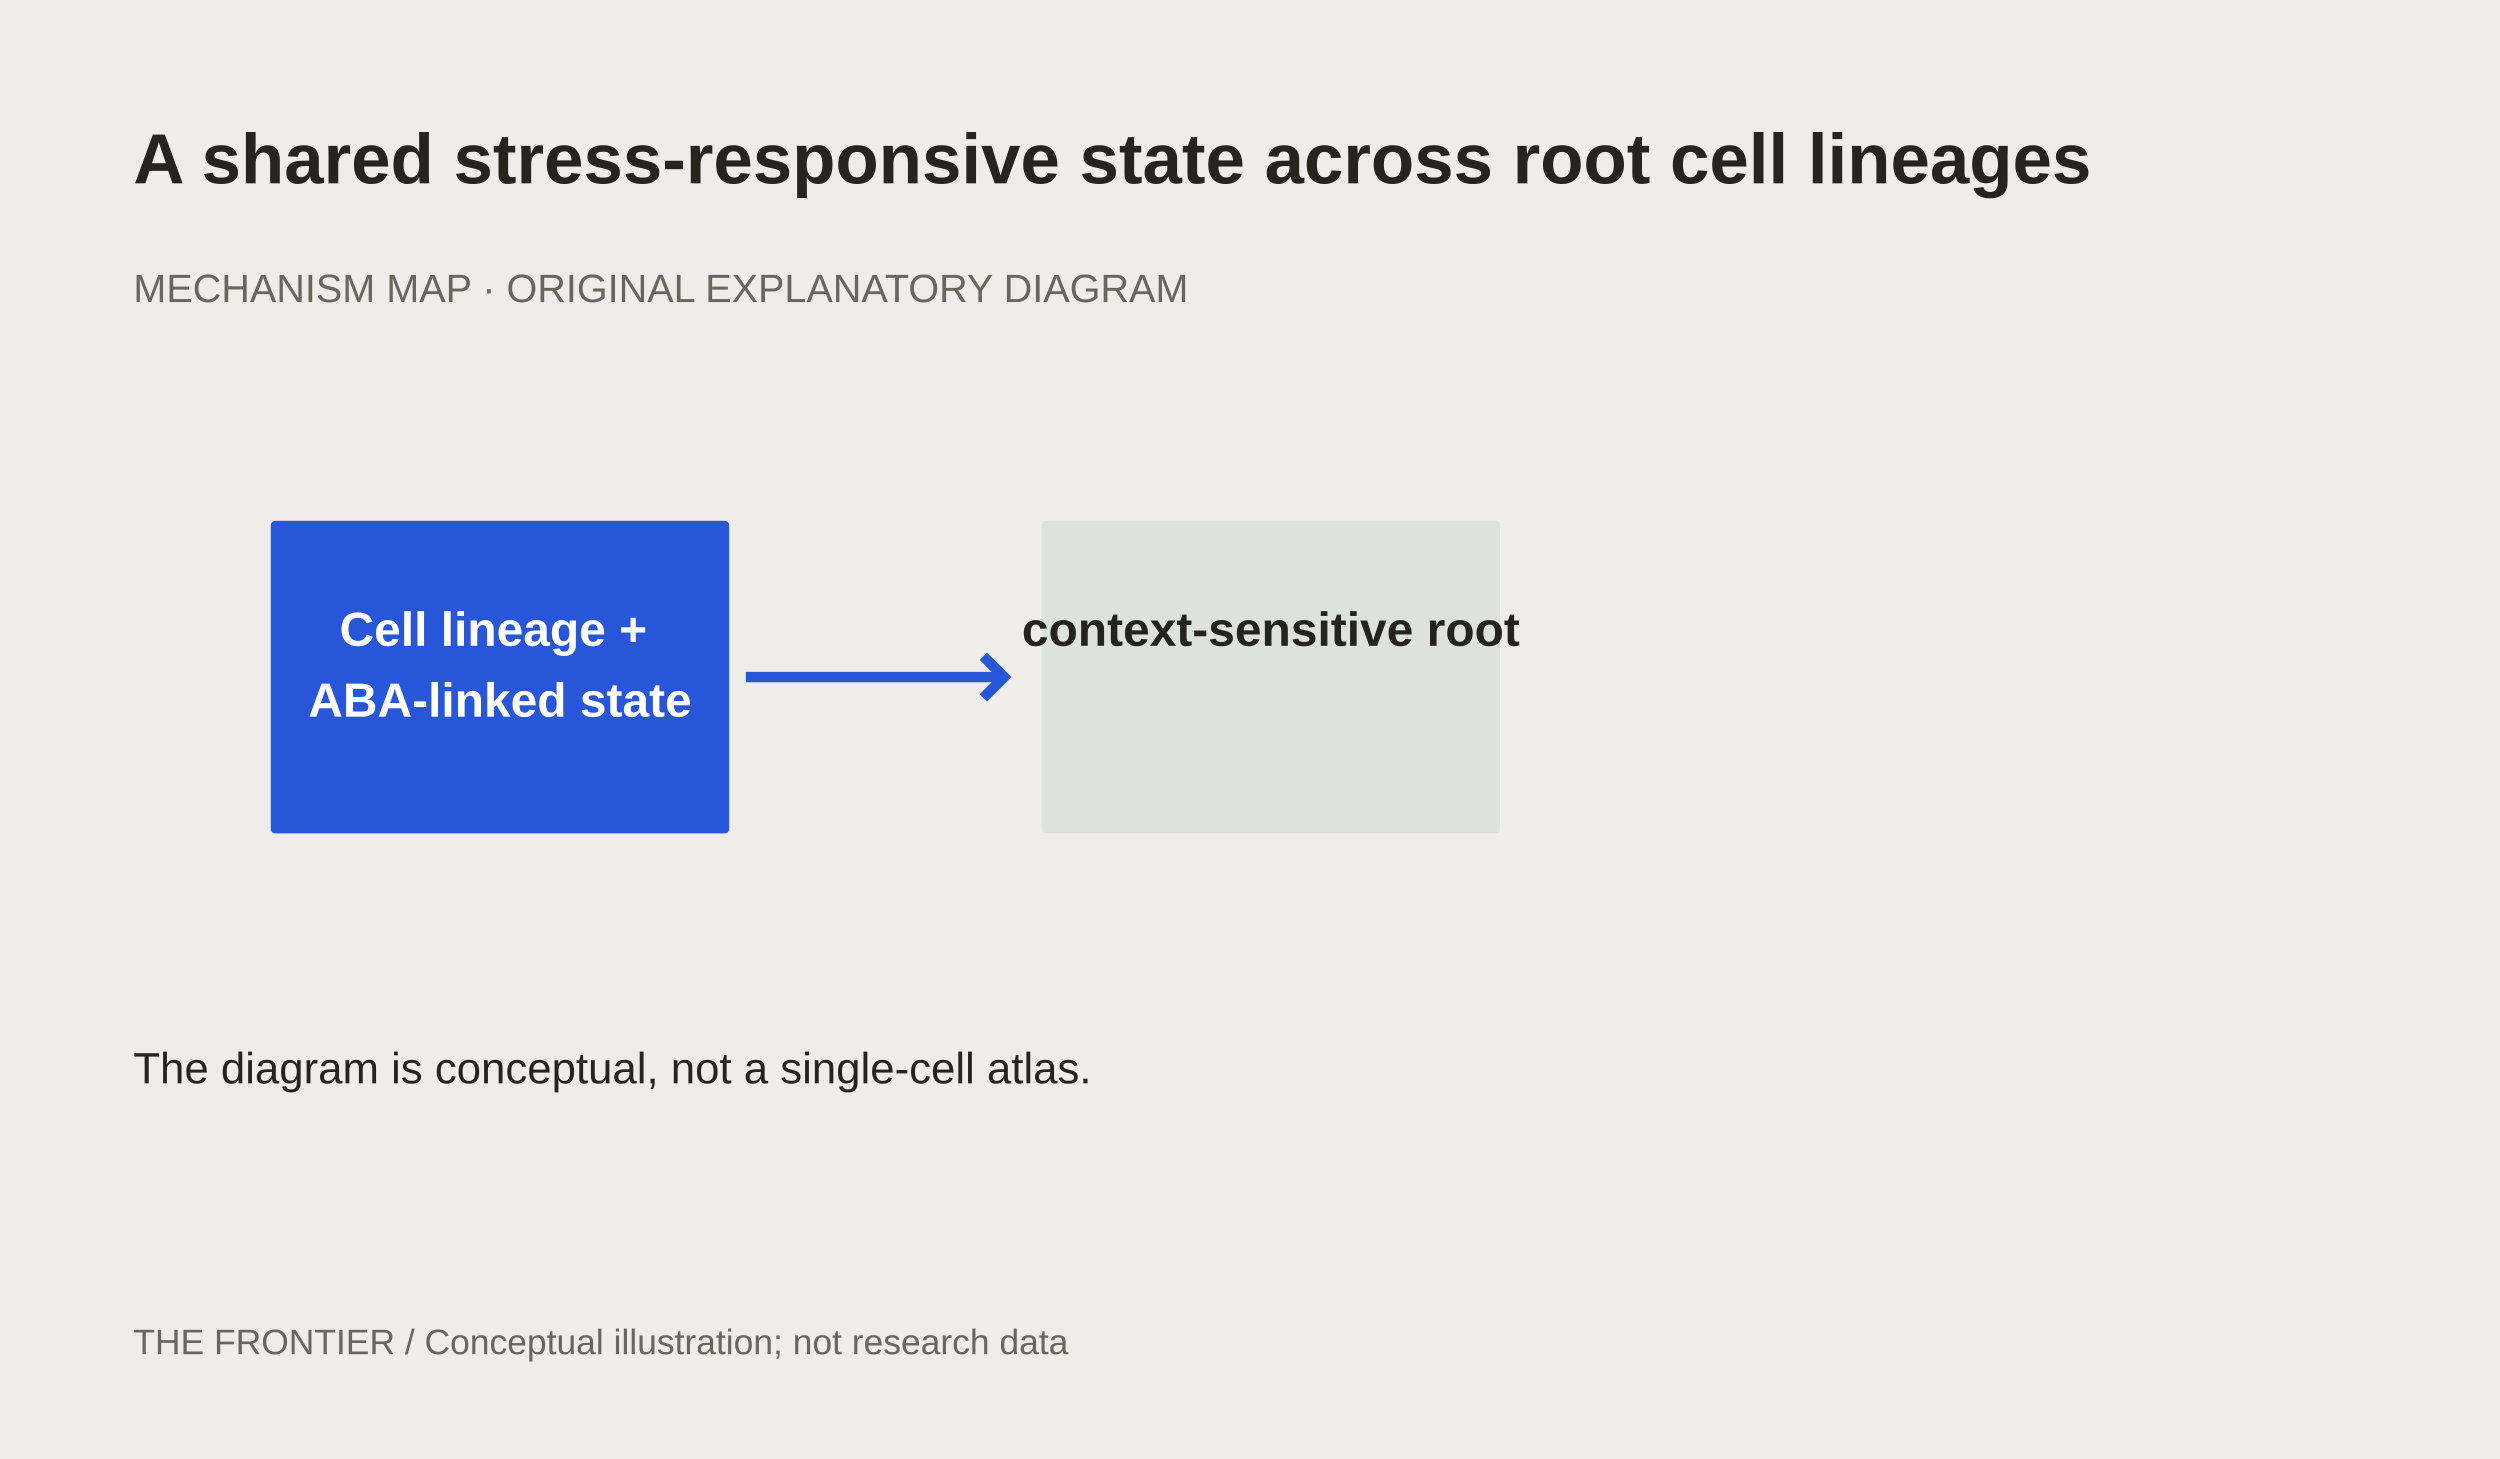
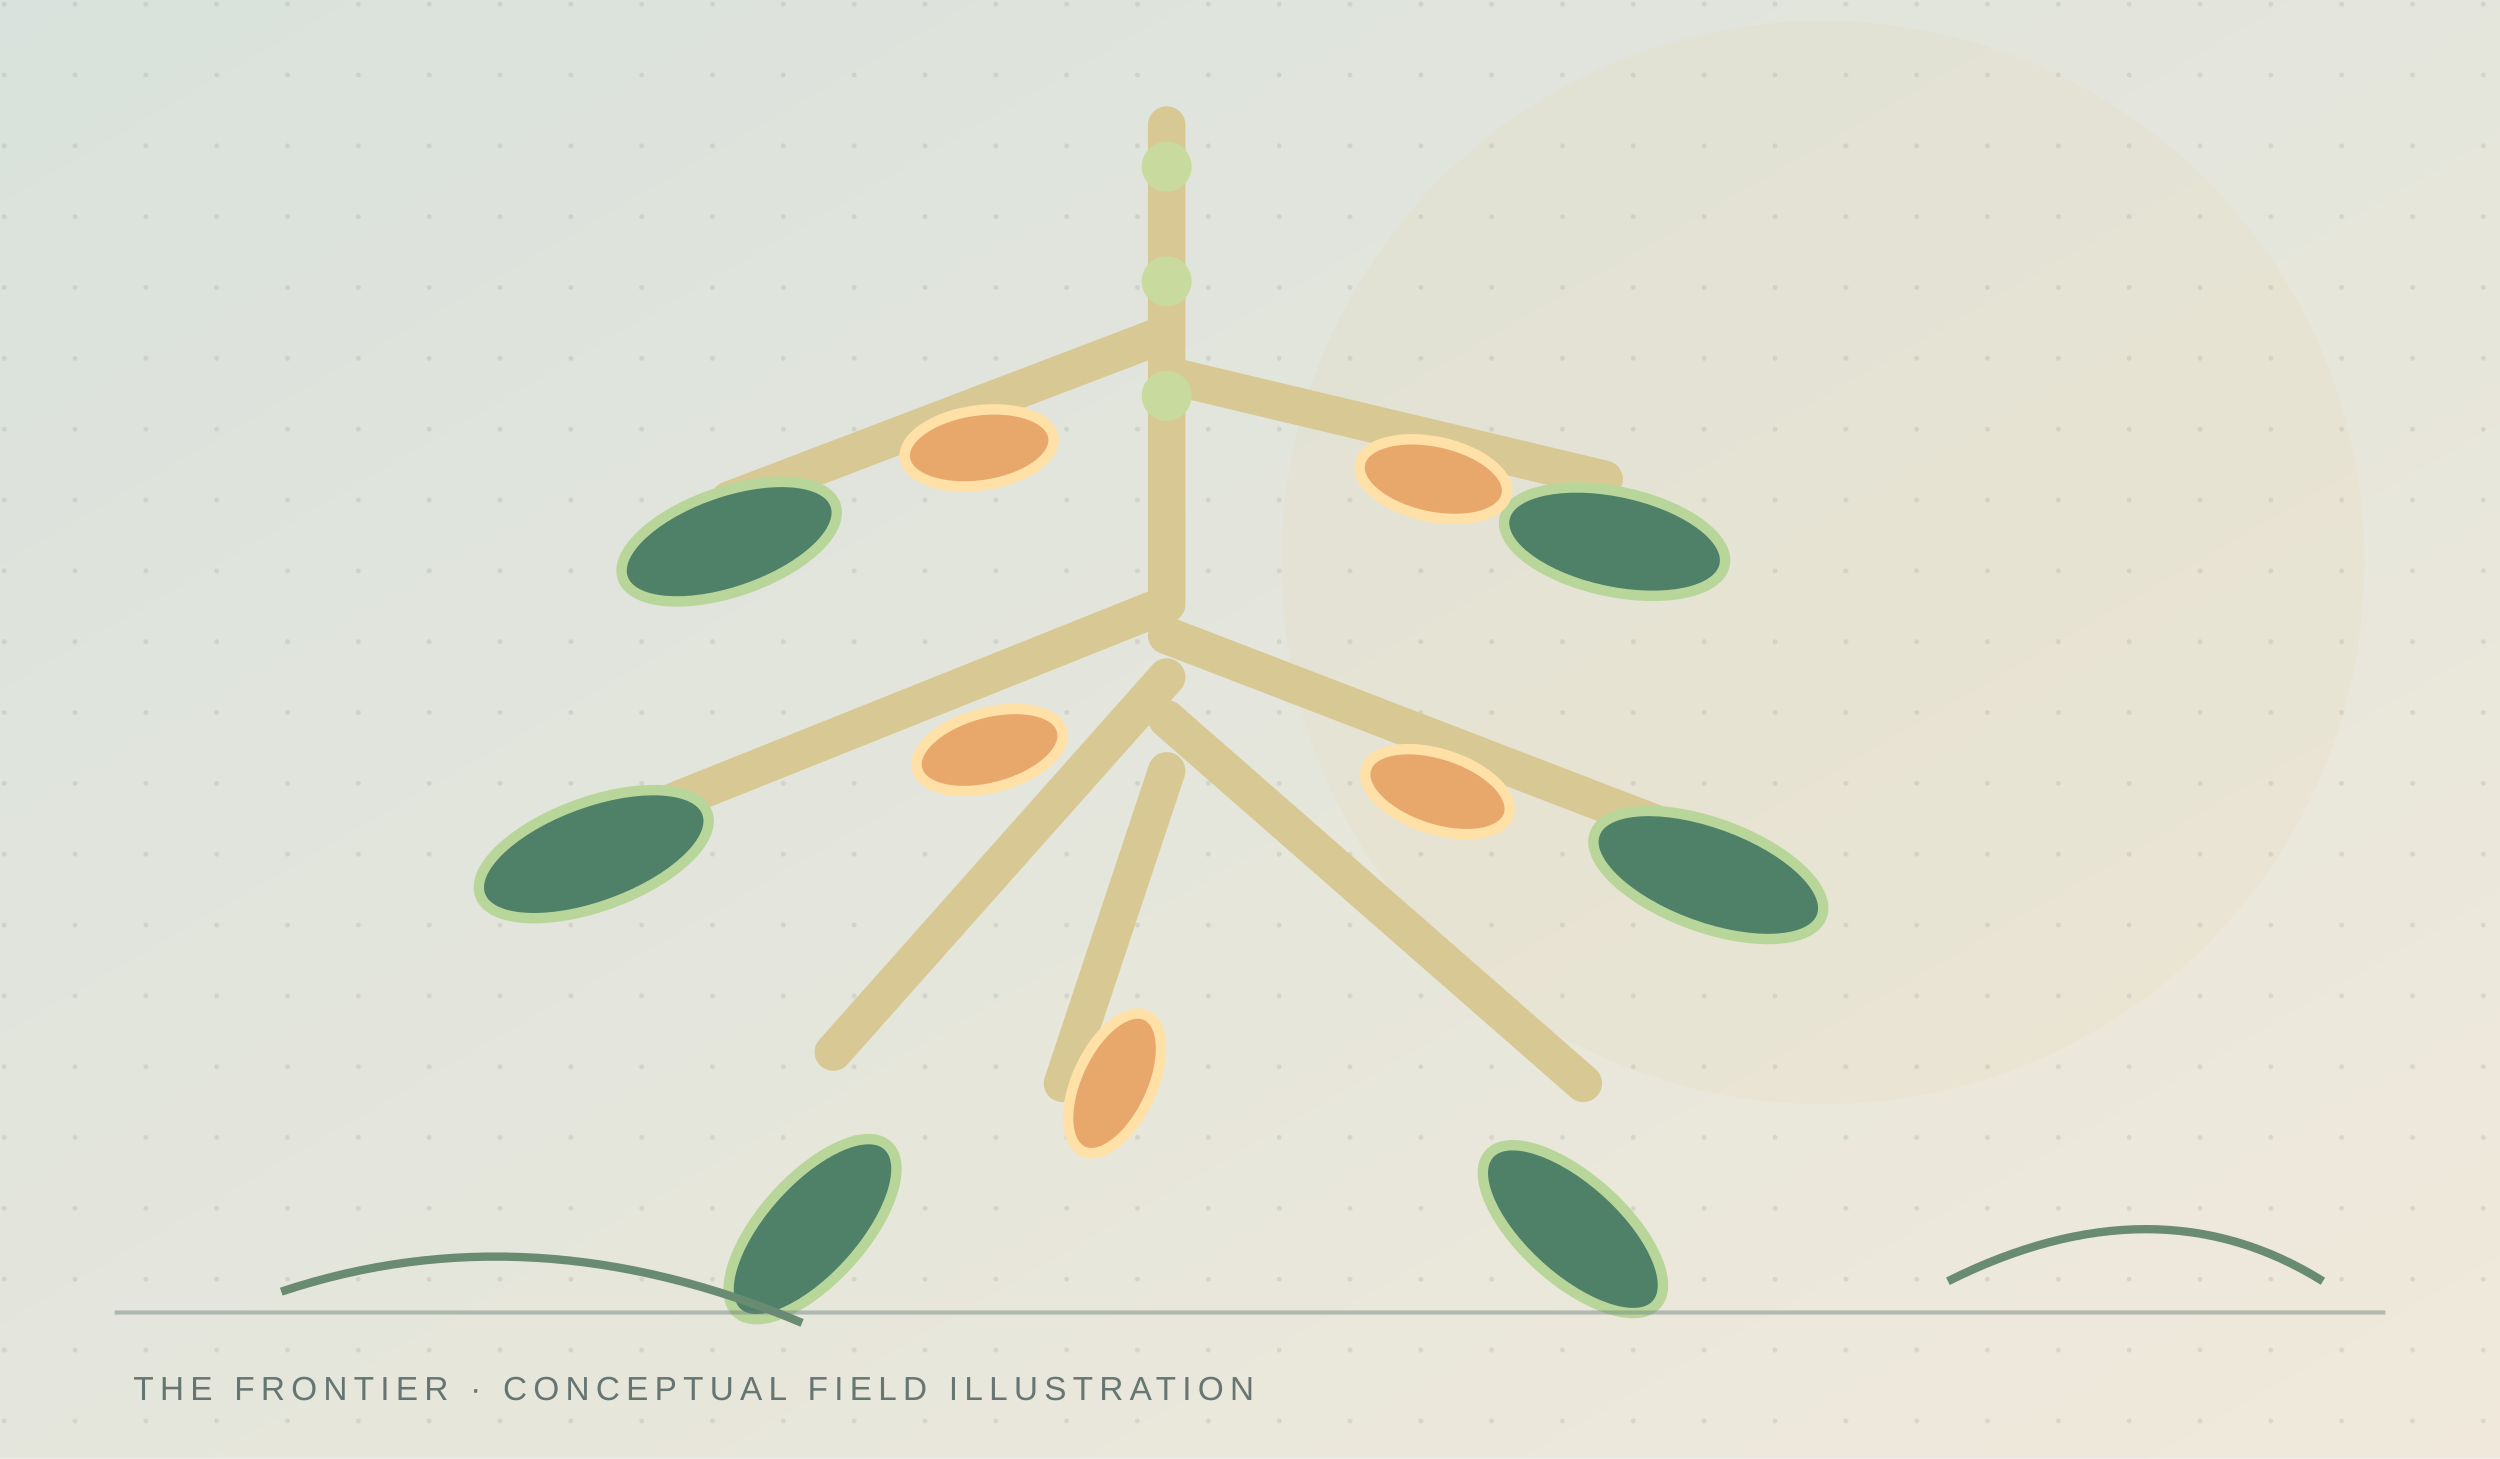
<svg xmlns="http://www.w3.org/2000/svg" width="1200" height="700" viewBox="0 0 1200 700" role="img" aria-labelledby="title desc">
-   <rect width="1200" height="700" fill="#eeede9" />
-   <text x="64" y="88" fill="#25241f" font-family="Arial,sans-serif" font-size="34" font-weight="700">A shared stress-responsive state across root cell lineages</text>
-   <text x="64" y="145" fill="#68665f" font-family="Arial,sans-serif" font-size="19">MECHANISM MAP · ORIGINAL EXPLANATORY DIAGRAM</text>
-   <g>
-     <rect x="130" y="250" width="220" height="150" rx="2" fill="#2856d9" />
-     <text x="240" y="310" text-anchor="middle" fill="#fff" font-family="Arial,sans-serif" font-size="23" font-weight="600">
-       <tspan x="240" dy="0">Cell lineage +</tspan>
-       <tspan x="240" dy="34">ABA-linked state</tspan>
-     </text>
+   <defs>
+     <linearGradient id="bg" x1="0" y1="0" x2="1" y2="1">
+       <stop stop-color="#d9e2dc" />
+       <stop offset="1" stop-color="#f0e9db" />
+     </linearGradient>
+     <pattern id="grain" width="34" height="34" patternUnits="userSpaceOnUse">
+       <circle cx="2" cy="2" r="1.2" fill="#7b8676" opacity=".18" />
+     </pattern>
+   </defs>
+   <rect width="1200" height="700" fill="url(#bg)" />
+   <rect width="1200" height="700" fill="url(#grain)" />
+   <circle cx="875" cy="270" r="260" fill="#e1b766" opacity=".07" />
+   <path d="M560 60v230m0-130l-210 80m210-60l210 50m-210 60l-275 110m275-95l260 100m-260-80l-160 180m160-160l200 175m-200-150l-50 150" fill="none" stroke="#d8c994" stroke-width="18" stroke-linecap="round" />
+   <g fill="#4f8068" stroke="#b8d69a" stroke-width="5">
+     <ellipse cx="350" cy="260" rx="54" ry="24" transform="rotate(-19 350 260)" />
+     <ellipse cx="775" cy="260" rx="54" ry="24" transform="rotate(12 775 260)" />
+     <ellipse cx="285" cy="410" rx="58" ry="25" transform="rotate(-20 285 410)" />
+     <ellipse cx="820" cy="420" rx="58" ry="25" transform="rotate(20 820 420)" />
+     <ellipse cx="390" cy="590" rx="54" ry="24" transform="rotate(-48 390 590)" />
+     <ellipse cx="755" cy="590" rx="54" ry="24" transform="rotate(42 755 590)" />
  </g>
-   <path d="M 358 325 H 482" stroke="#2856d9" stroke-width="5" />
-   <path d="M 472 315 L 482 325 L 472 335" fill="none" stroke="#2856d9" stroke-width="5" />
-   <g>
-     <rect x="500" y="250" width="220" height="150" rx="2" fill="#dde3db" />
-     <text x="610" y="310" text-anchor="middle" fill="#24231f" font-family="Arial,sans-serif" font-size="23" font-weight="600">
-       <tspan x="610" dy="0">context-sensitive root</tspan>
-     </text>
+   <g fill="#e8a86c" stroke="#ffe1a7" stroke-width="5">
+     <ellipse cx="470" cy="215" rx="36" ry="18" transform="rotate(-8 470 215)" />
+     <ellipse cx="688" cy="230" rx="36" ry="18" transform="rotate(12 688 230)" />
+     <ellipse cx="475" cy="360" rx="36" ry="18" transform="rotate(-15 475 360)" />
+     <ellipse cx="690" cy="380" rx="36" ry="18" transform="rotate(18 690 380)" />
+     <ellipse cx="535" cy="520" rx="36" ry="18" transform="rotate(-65 535 520)" />
  </g>
-   <text x="64" y="520" fill="#25241f" font-family="Arial,sans-serif" font-size="21">The diagram is conceptual, not a single-cell atlas.</text>
-   <text x="64" y="650" fill="#68665f" font-family="Arial,sans-serif" font-size="17">THE FRONTIER  /  Conceptual illustration; not research data</text>
+   <g fill="#c8da9d">
+     <circle cx="560" cy="80" r="12" />
+     <circle cx="560" cy="135" r="12" />
+     <circle cx="560" cy="190" r="12" />
+   </g>
+   <path d="M135 620q120-40 250 15m550-20q100-50 180 0" fill="none" stroke="#688b72" stroke-width="4" />
+   <path d="M55 630H1145" stroke="#6c817b" stroke-width="2" opacity=".45" />
+   <text x="64" y="672" fill="#495d5a" opacity=".82" font-family="Arial,sans-serif" font-size="16" letter-spacing="3">THE FRONTIER · CONCEPTUAL FIELD ILLUSTRATION</text>
</svg>
